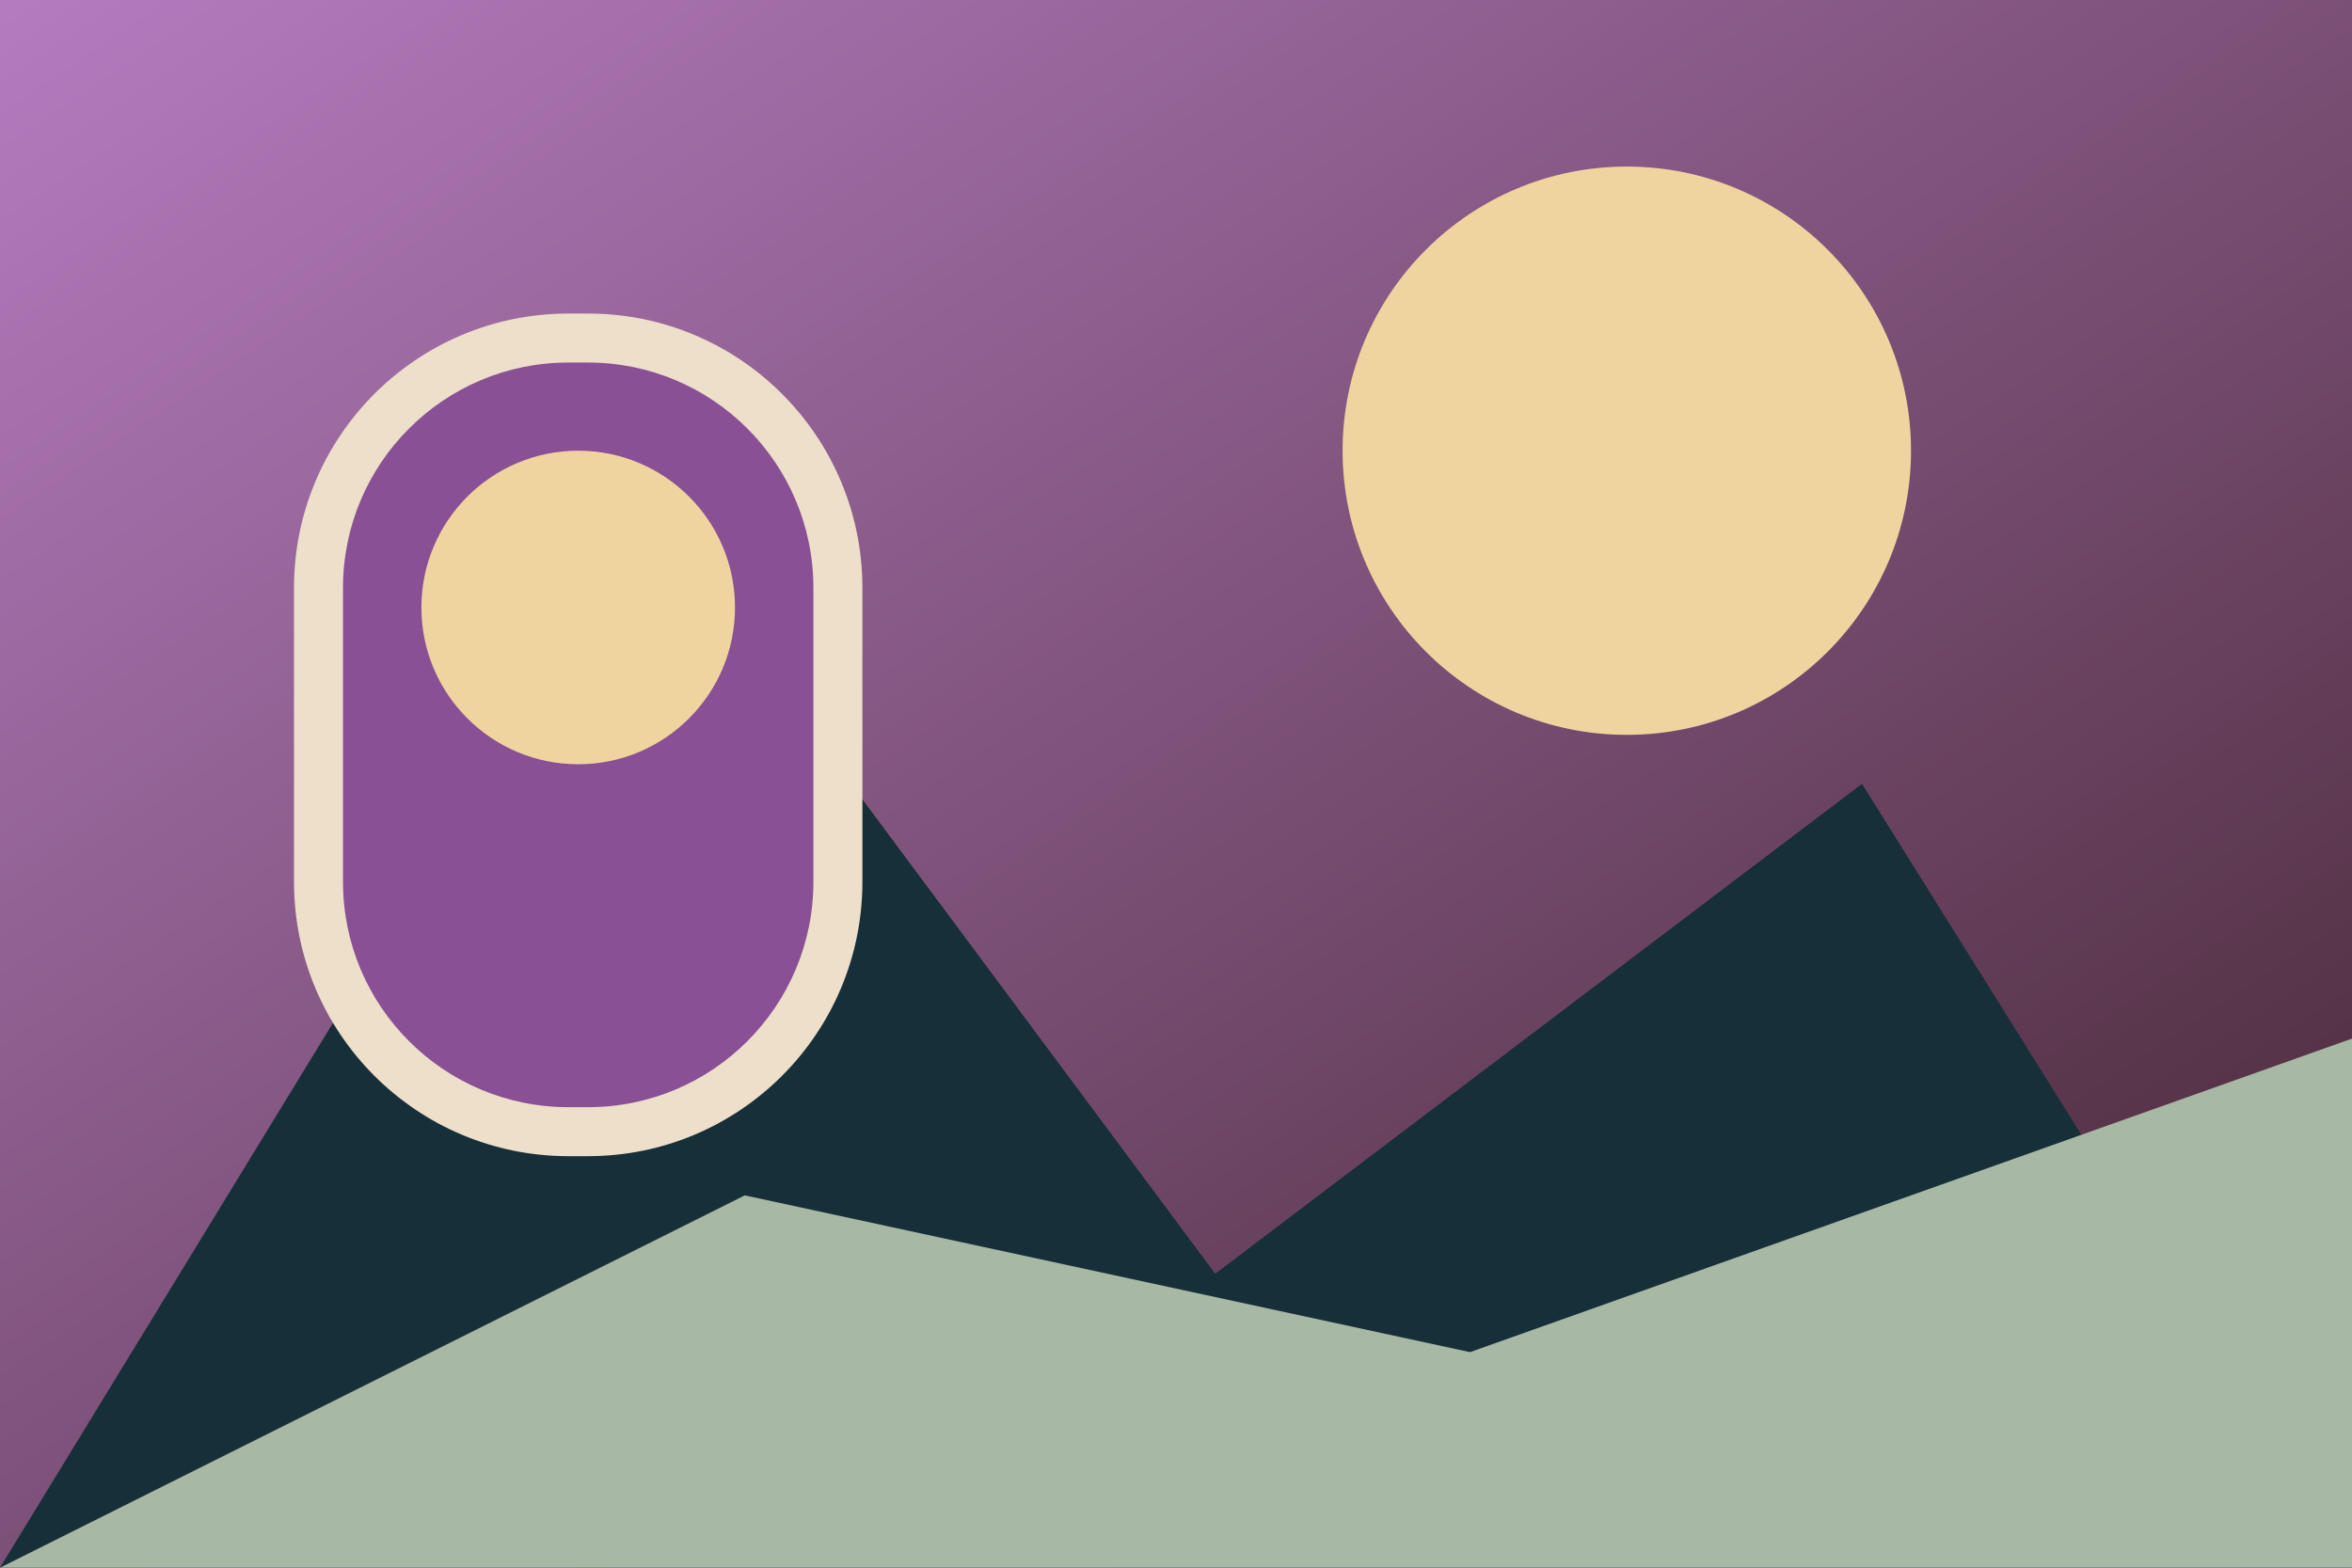
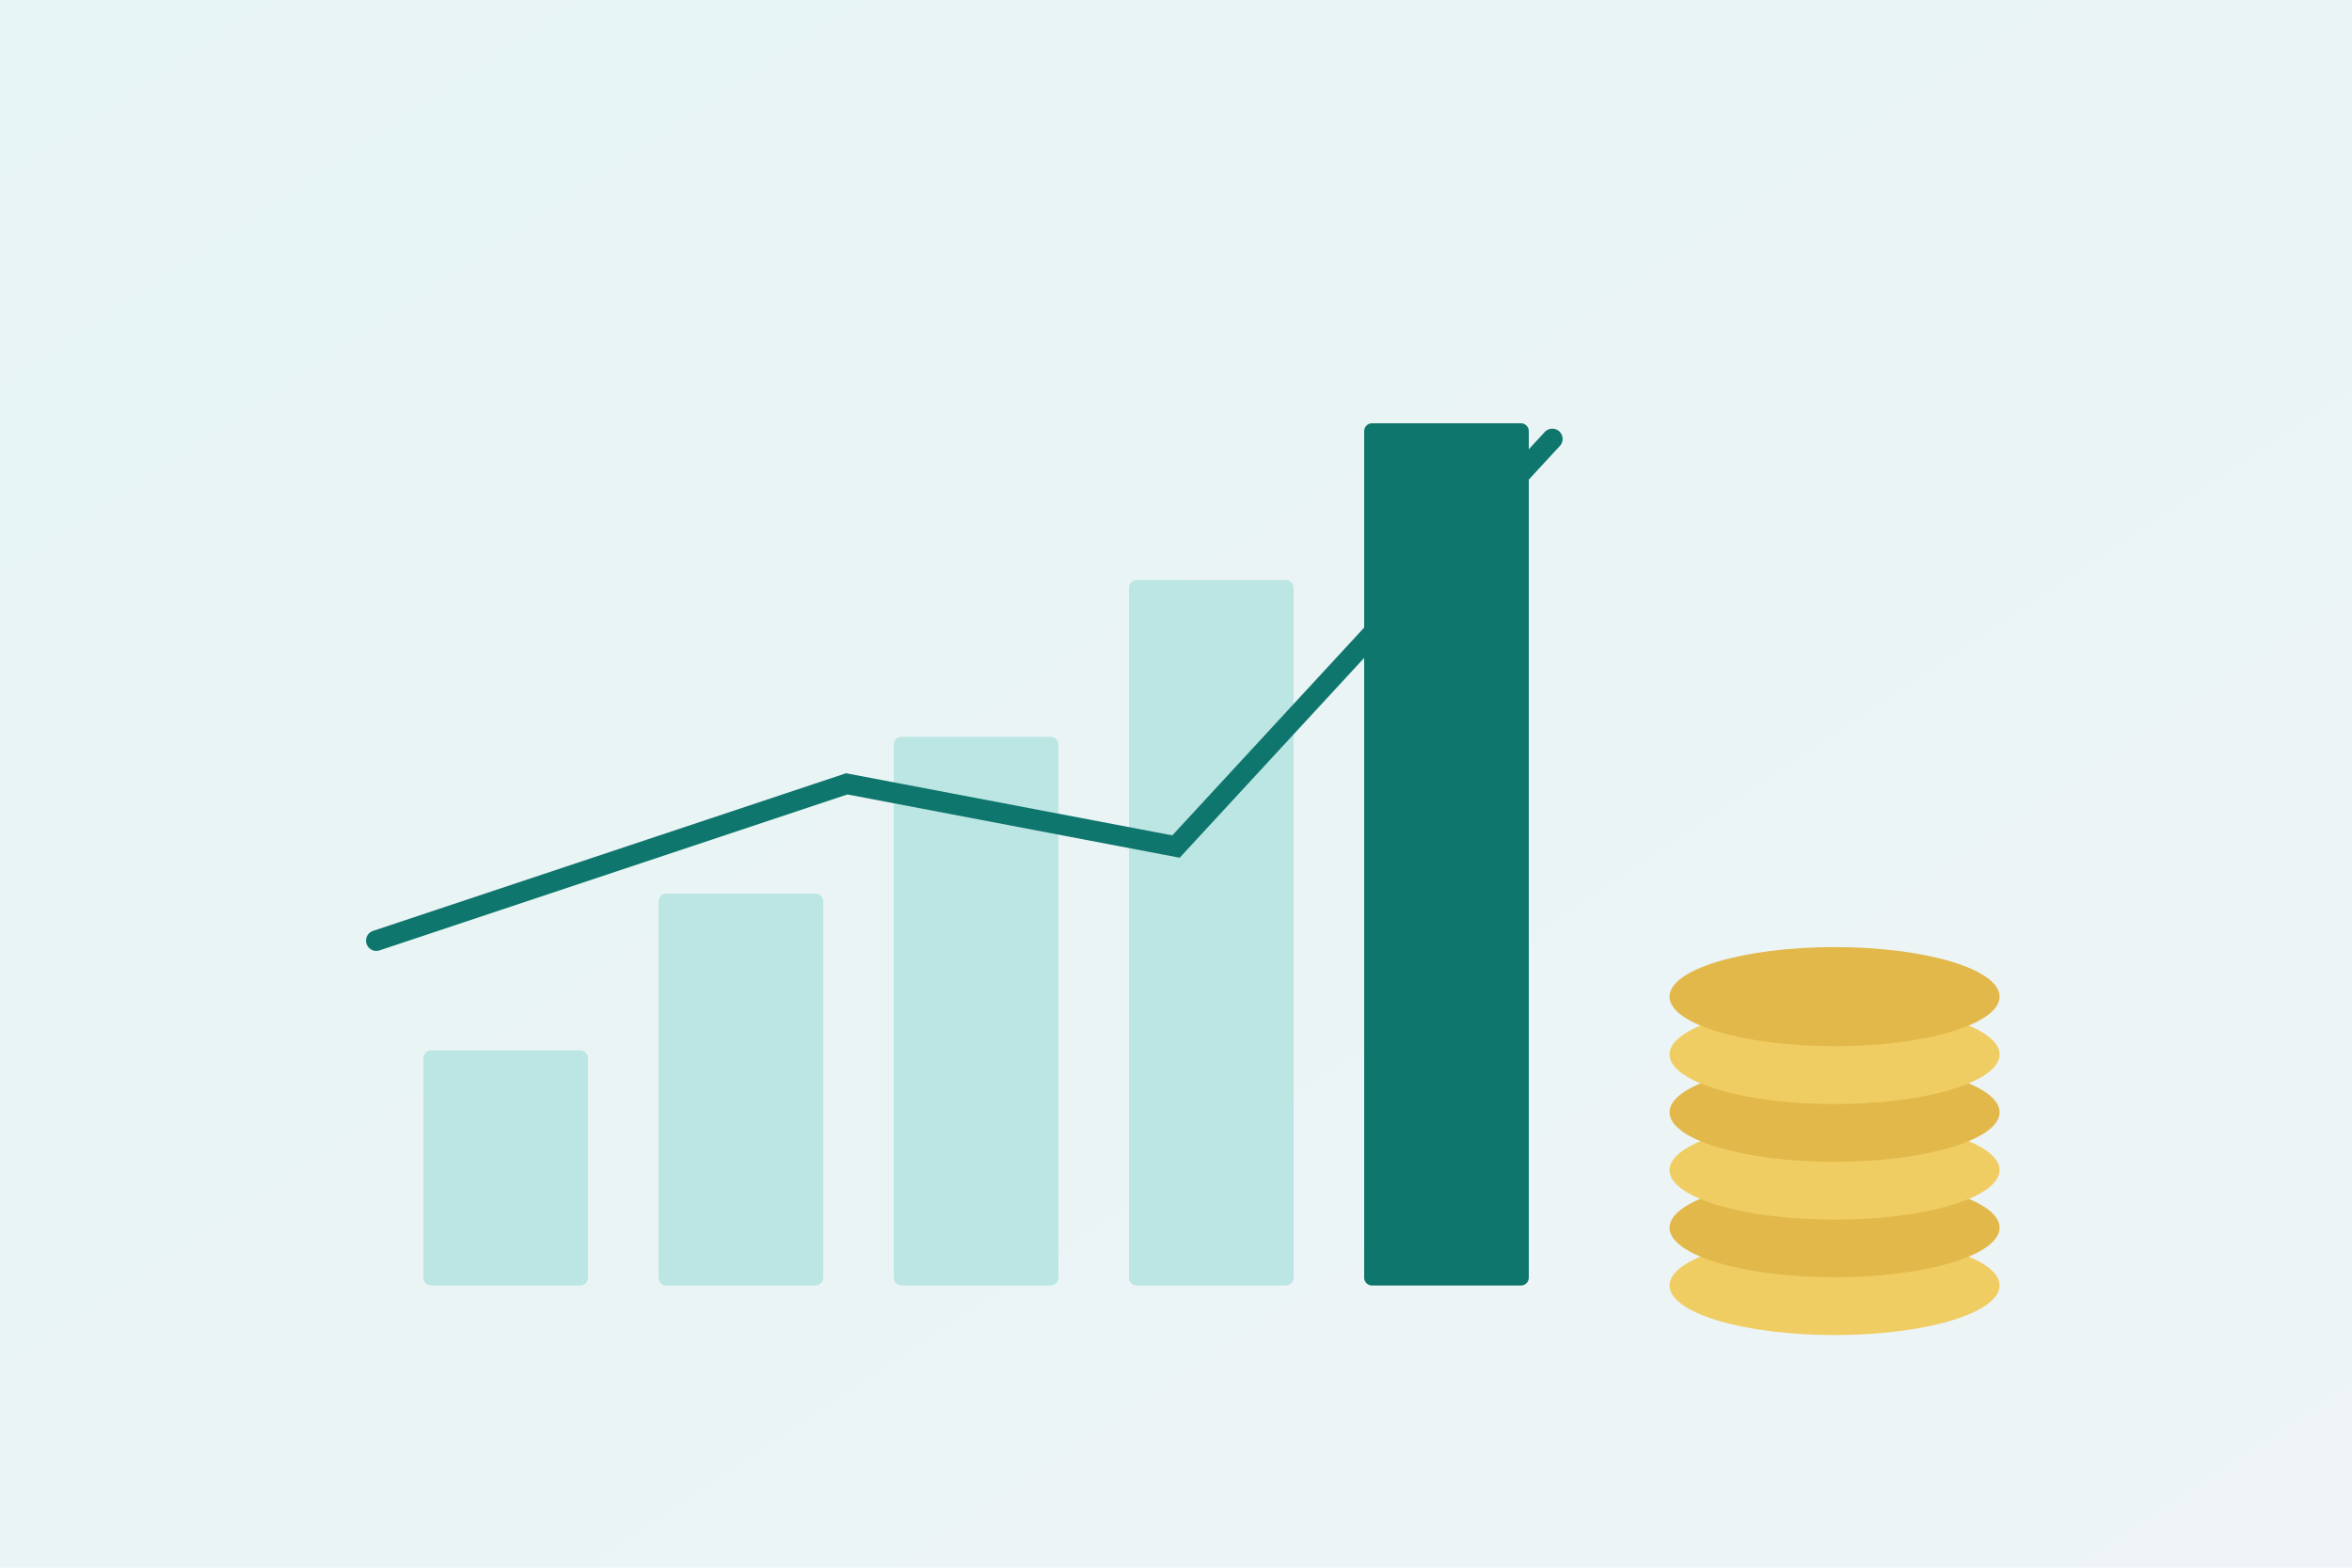
- <svg xmlns="http://www.w3.org/2000/svg" viewBox="0 0 1200 800">
+ <svg xmlns="http://www.w3.org/2000/svg" width="1200" height="800" viewBox="0 0 1200 800">
  <defs>
-     <linearGradient id="a" x2="1" y2="1">
-       <stop stop-color="hsl(290,35%,62%)" />
-       <stop offset="1" stop-color="hsl(340,30%,20%)" />
+     <linearGradient id="bg562204" x1="0" y1="0" x2="1" y2="1">
+       <stop offset="0" stop-color="#e6f4f3" />
+       <stop offset="1" stop-color="#eef4f7" />
    </linearGradient>
  </defs>
-   <rect width="1200" height="800" fill="url(#a)" />
-   <circle cx="830" cy="230" r="145" fill="#f0d4a0" />
-   <path d="M0 800 L330 260 L620 650 L950 400 L1200 800" fill="#162f39" />
-   <path d="M0 800 L380 610 L750 690 L1200 530 V800" fill="#a7b8a4" />
-   <rect x="150" y="160" width="290" height="430" rx="140" fill="#eddfc9" />
-   <rect x="175" y="185" width="240" height="380" rx="115" fill="hsl(290,30%,45%)" />
-   <circle cx="295" cy="310" r="80" fill="#f0d4a0" />
+   <rect width="1200" height="800" fill="url(#bg562204)" />
+   <rect x="216" y="536" width="84" height="120" rx="4" fill="#bce6e3" />
+   <rect x="336" y="456" width="84" height="200" rx="4" fill="#bce6e3" />
+   <rect x="456" y="376" width="84" height="280" rx="4" fill="#bce6e3" />
+   <rect x="576" y="296" width="84" height="360" rx="4" fill="#bce6e3" />
+   <rect x="696" y="216" width="84" height="440" rx="4" fill="#0f766e" />
+   <ellipse cx="936" cy="656" rx="84.2" ry="25.3" fill="#f0cd63" />
+   <ellipse cx="936" cy="626.5" rx="84.2" ry="25.3" fill="#e2b84a" />
+   <ellipse cx="936" cy="597.1" rx="84.2" ry="25.3" fill="#f0cd63" />
+   <ellipse cx="936" cy="567.6" rx="84.2" ry="25.3" fill="#e2b84a" />
+   <ellipse cx="936" cy="538.1" rx="84.2" ry="25.3" fill="#f0cd63" />
+   <ellipse cx="936" cy="508.6" rx="84.2" ry="25.3" fill="#e2b84a" />
+   <path d="M192 480 L432 400 L600 432 L792 224" stroke="#0f766e" stroke-width="10.5" fill="none" stroke-linecap="round" />
</svg>
